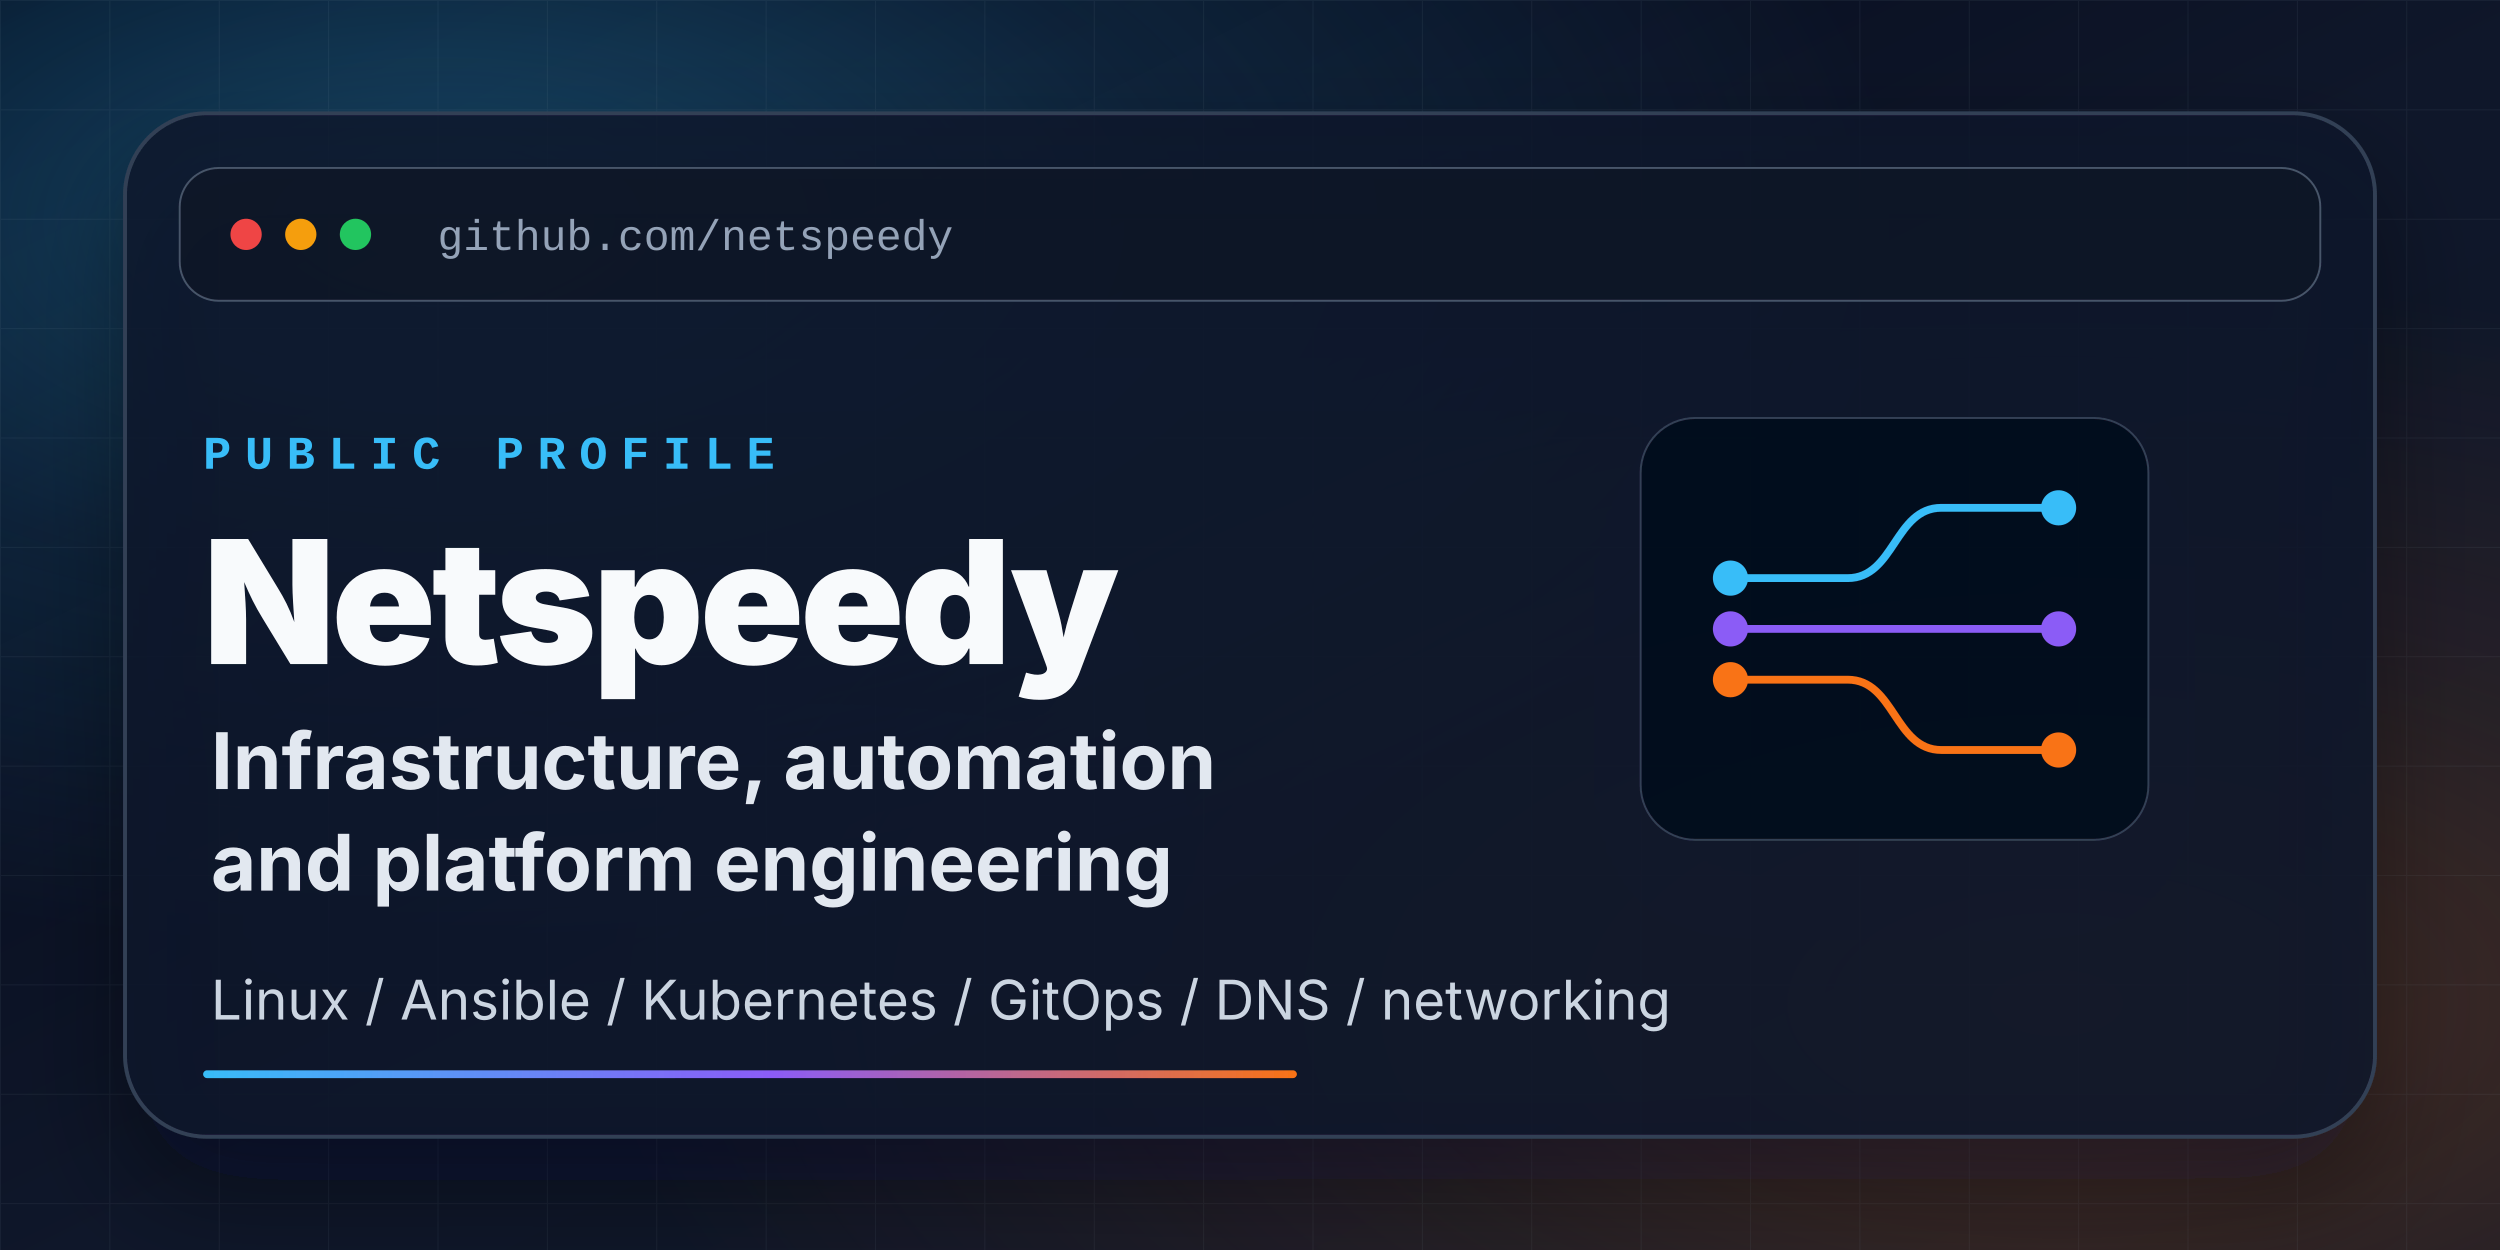
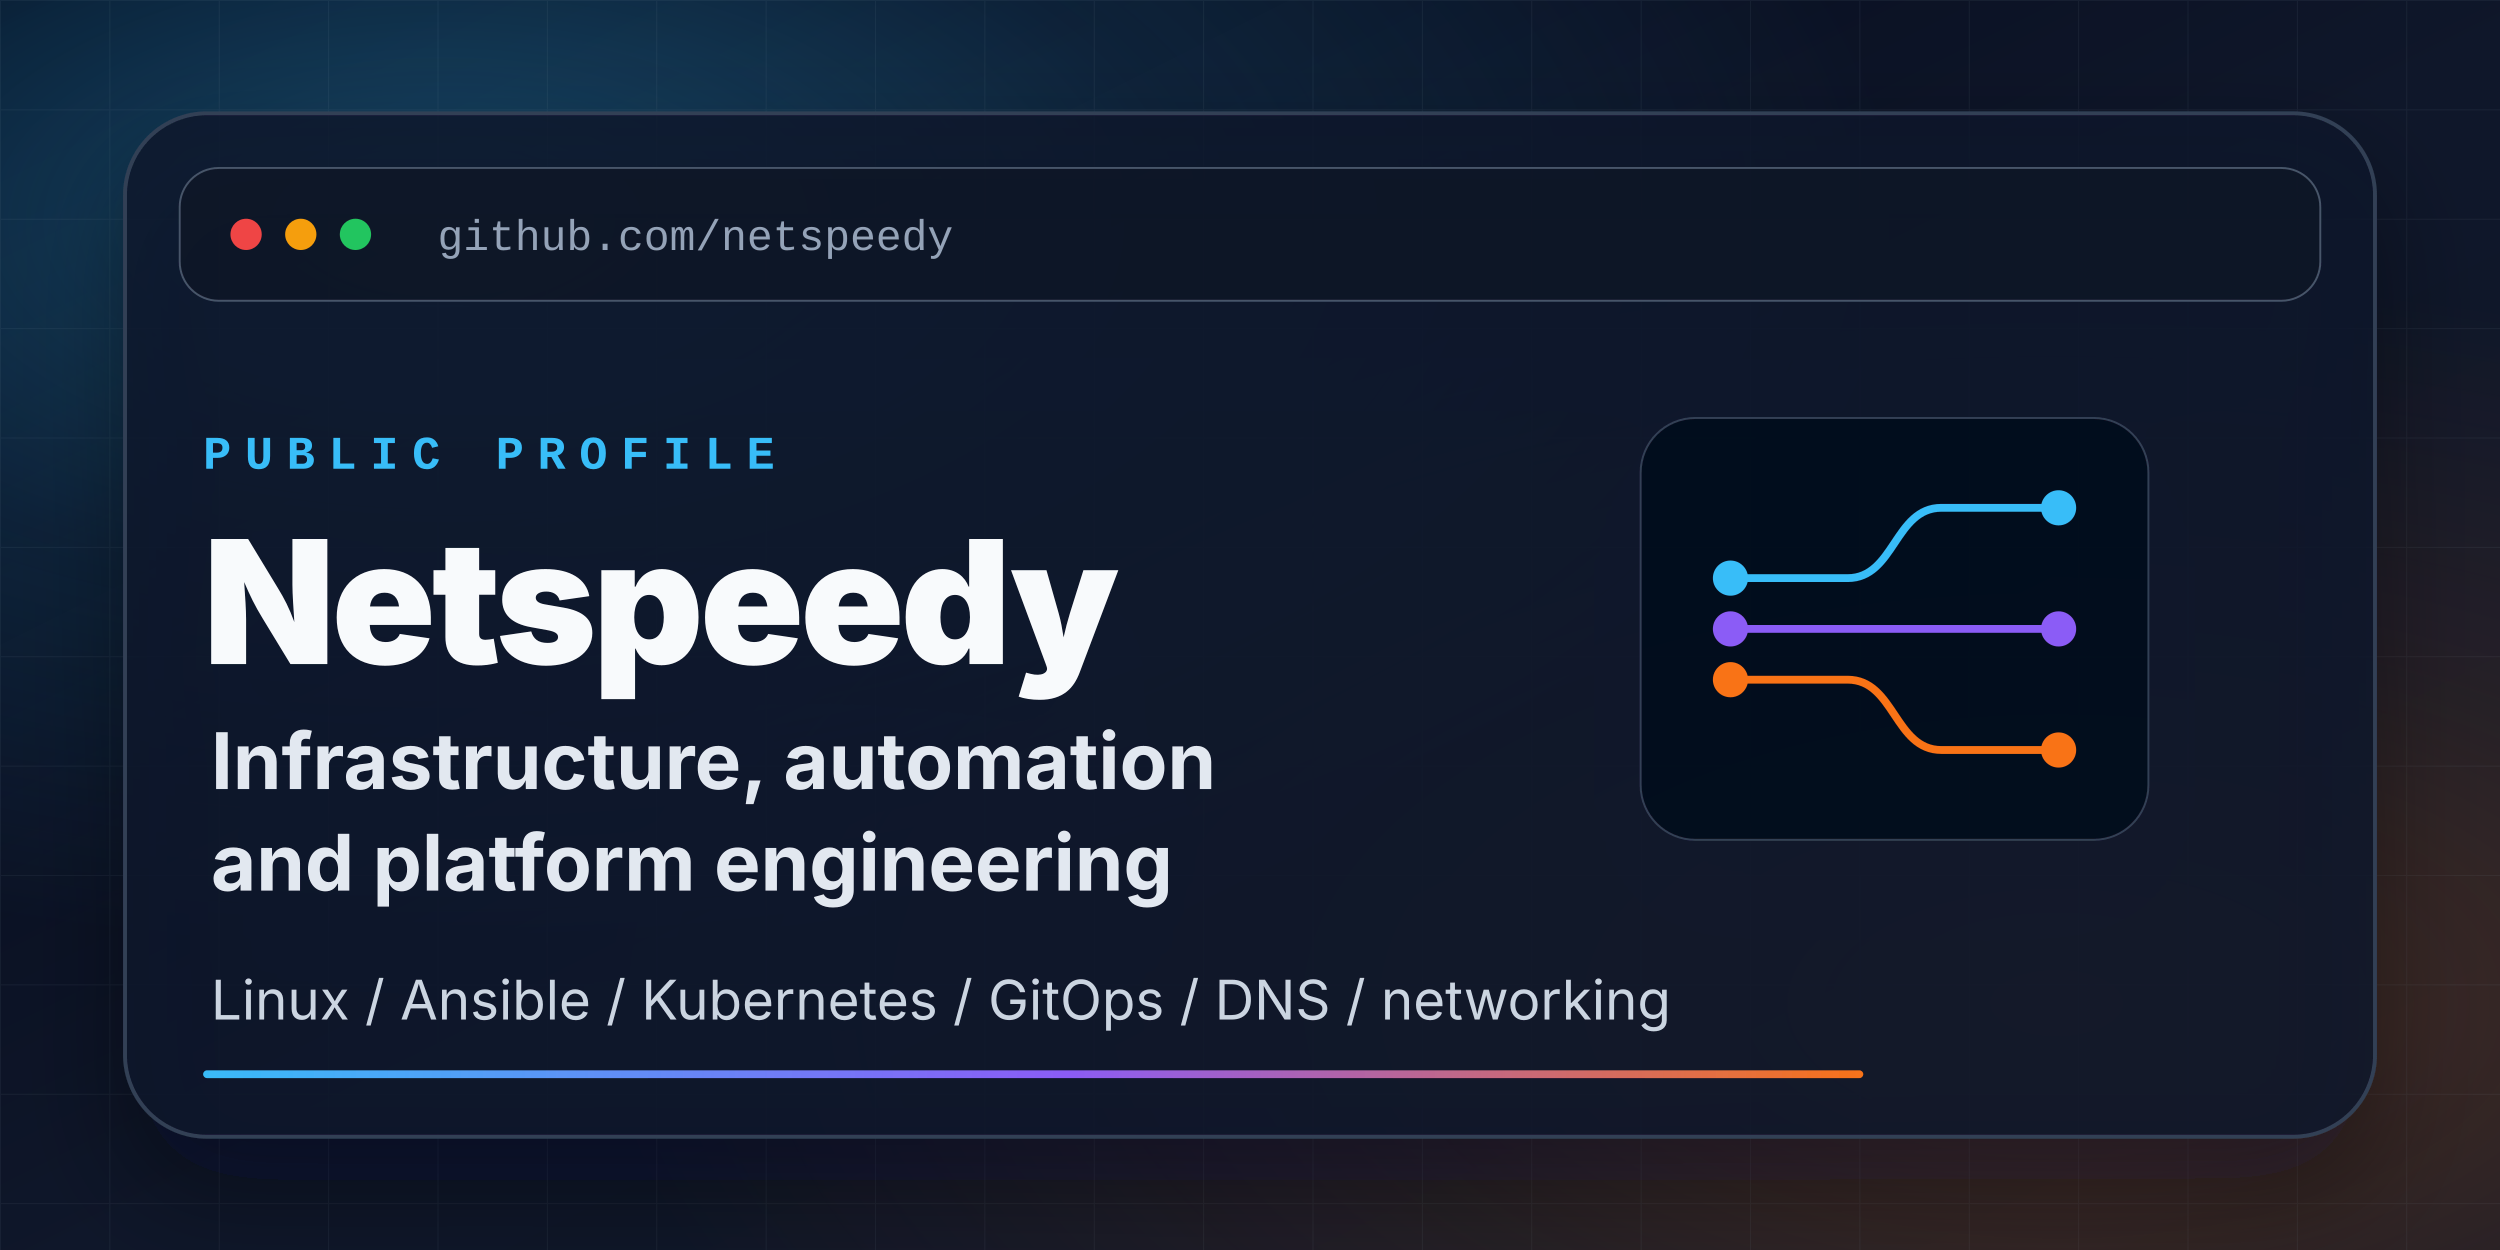
<svg xmlns="http://www.w3.org/2000/svg" width="1280" height="640" viewBox="0 0 1280 640" role="img" aria-labelledby="title desc">
  <defs>
    <linearGradient id="bg" x1="0" y1="0" x2="1" y2="1">
      <stop offset="0" stop-color="#020617" />
      <stop offset="0.52" stop-color="#0f172a" />
      <stop offset="1" stop-color="#111827" />
    </linearGradient>
    <linearGradient id="accent" x1="0" y1="0" x2="1" y2="0">
      <stop offset="0" stop-color="#38bdf8" />
      <stop offset="0.52" stop-color="#8b5cf6" />
      <stop offset="1" stop-color="#f97316" />
    </linearGradient>
    <radialGradient id="glowA" cx="18%" cy="18%" r="58%">
      <stop offset="0" stop-color="#38bdf8" stop-opacity="0.34" />
      <stop offset="0.5" stop-color="#38bdf8" stop-opacity="0.12" />
      <stop offset="1" stop-color="#38bdf8" stop-opacity="0" />
    </radialGradient>
    <radialGradient id="glowB" cx="82%" cy="80%" r="58%">
      <stop offset="0" stop-color="#f97316" stop-opacity="0.24" />
      <stop offset="0.52" stop-color="#f97316" stop-opacity="0.09" />
      <stop offset="1" stop-color="#f97316" stop-opacity="0" />
    </radialGradient>
    <pattern id="grid" width="56" height="56" patternUnits="userSpaceOnUse">
      <path d="M56 0H0V56" fill="none" stroke="#94a3b8" stroke-opacity="0.08" stroke-width="1" />
    </pattern>
    <filter id="shadow" x="-20%" y="-20%" width="140%" height="140%">
      <feDropShadow dx="0" dy="28" stdDeviation="28" flood-color="#020617" flood-opacity="0.48" />
    </filter>
    <style>
      .mono { font-family: ui-monospace, SFMono-Regular, Menlo, Monaco, Consolas, "Liberation Mono", monospace; }
      .sans { font-family: Inter, ui-sans-serif, system-ui, -apple-system, BlinkMacSystemFont, "Segoe UI", sans-serif; }
    </style>
  </defs>
  <rect width="1280" height="640" fill="url(#bg)" />
  <rect width="1280" height="640" fill="url(#glowA)" />
  <rect width="1280" height="640" fill="url(#glowB)" />
  <rect width="1280" height="640" fill="url(#grid)" />
  <g filter="url(#shadow)">
    <rect x="64" y="58" width="1152" height="524" rx="42" fill="#0f172a" fill-opacity="0.82" stroke="#334155" stroke-width="2" />
    <rect x="92" y="86" width="1096" height="68" rx="20" fill="#111827" fill-opacity="0.78" stroke="#475569" stroke-width="1" />
    <circle cx="126" cy="120" r="8" fill="#ef4444" />
    <circle cx="154" cy="120" r="8" fill="#f59e0b" />
    <circle cx="182" cy="120" r="8" fill="#22c55e" />
    <text x="224" y="128" class="mono" fill="#94a3b8" font-size="22">github.com/netspeedy</text>
    <text x="104" y="240" class="mono" fill="#38bdf8" font-size="24" font-weight="700" letter-spacing="7">PUBLIC PROFILE</text>
    <text x="104" y="340" class="sans" fill="#f8fafc" font-size="88" font-weight="850" letter-spacing="-2">Netspeedy</text>
    <text x="108" y="404" class="sans" fill="#e2e8f0" font-size="40" font-weight="650">Infrastructure, automation</text>
    <text x="108" y="456" class="sans" fill="#e2e8f0" font-size="40" font-weight="650">and platform engineering</text>
    <text x="108" y="522" class="sans" fill="#cbd5e1" font-size="28">Linux / Ansible / Kubernetes / GitOps / DNS / networking</text>
-     <rect x="104" y="548" width="560" height="4" rx="2" fill="url(#accent)" />
+     <rect x="104" y="548" width="850" height="4" rx="2" fill="url(#accent)" />
    <g transform="translate(840 214)">
      <rect x="0" y="0" width="260" height="216" rx="28" fill="#020617" fill-opacity="0.58" stroke="#334155" />
      <path d="M46 82H106C130 82 130 46 154 46H214" fill="none" stroke="#38bdf8" stroke-width="4" stroke-linecap="round" />
      <path d="M46 134H106C130 134 130 170 154 170H214" fill="none" stroke="#f97316" stroke-width="4" stroke-linecap="round" />
      <path d="M46 108H214" fill="none" stroke="#8b5cf6" stroke-width="4" stroke-linecap="round" />
      <circle cx="46" cy="82" r="9" fill="#38bdf8" />
      <circle cx="46" cy="108" r="9" fill="#8b5cf6" />
      <circle cx="46" cy="134" r="9" fill="#f97316" />
      <circle cx="214" cy="46" r="9" fill="#38bdf8" />
      <circle cx="214" cy="108" r="9" fill="#8b5cf6" />
      <circle cx="214" cy="170" r="9" fill="#f97316" />
    </g>
  </g>
</svg>
